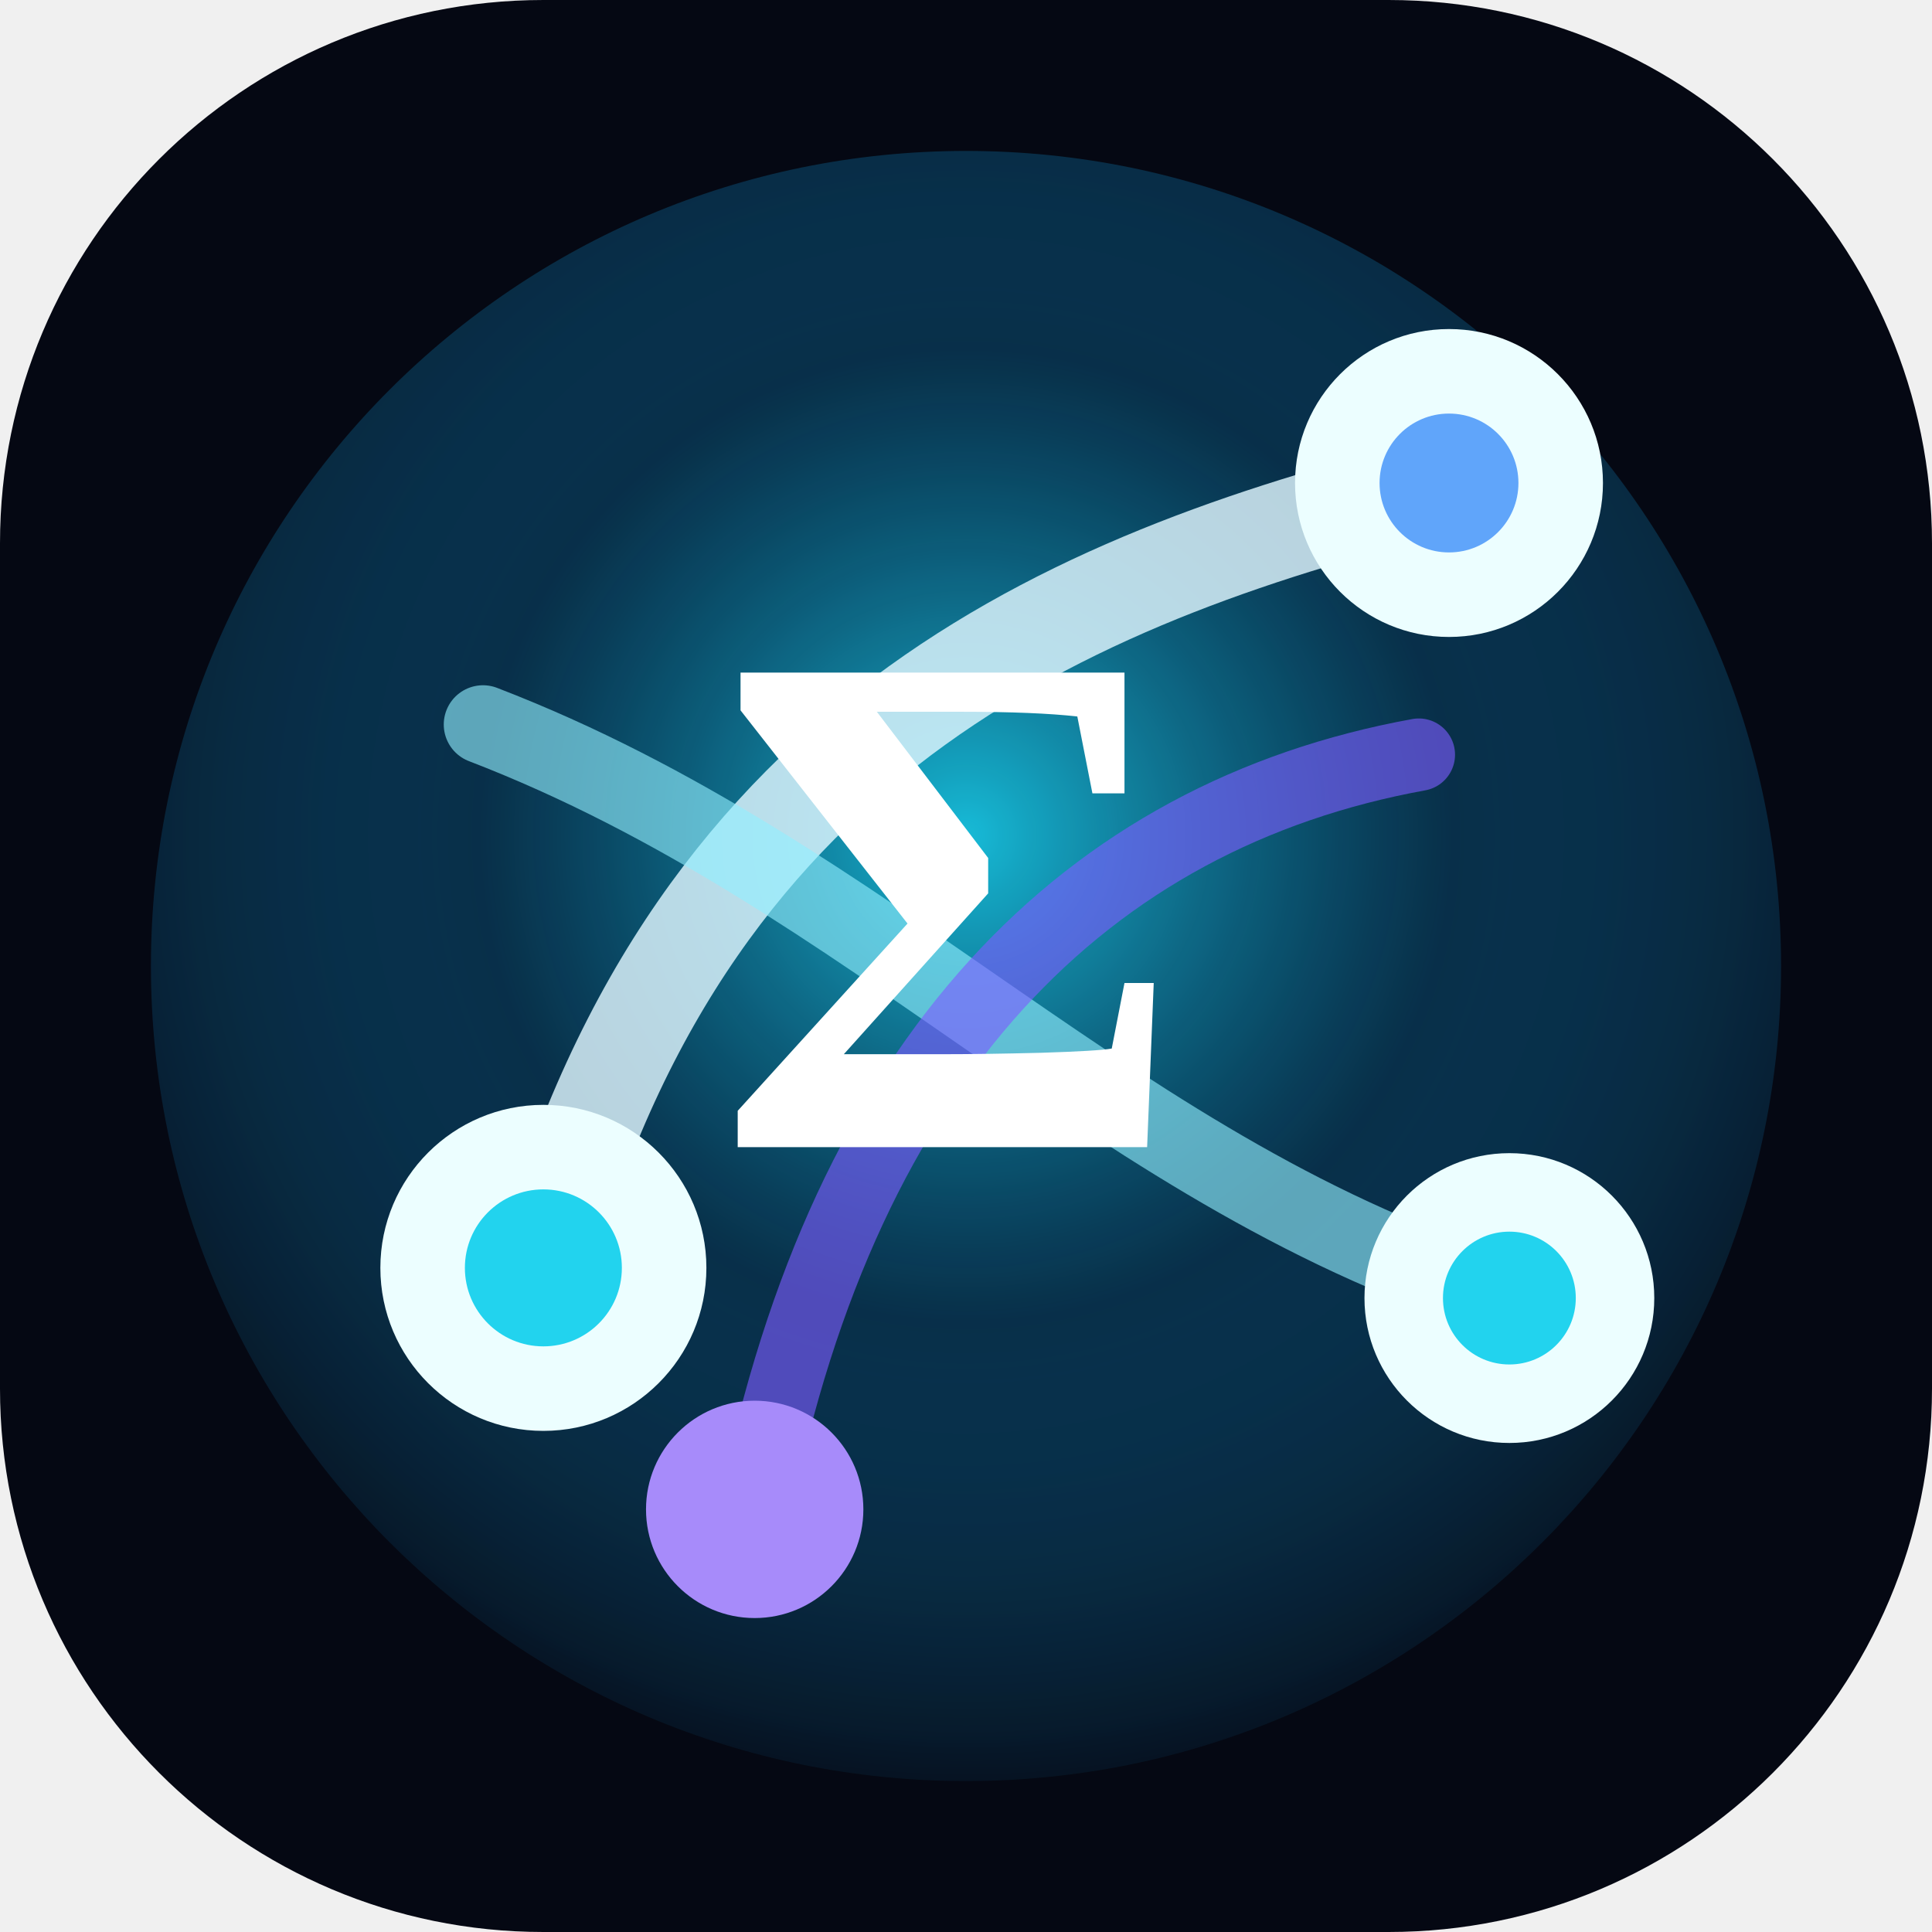
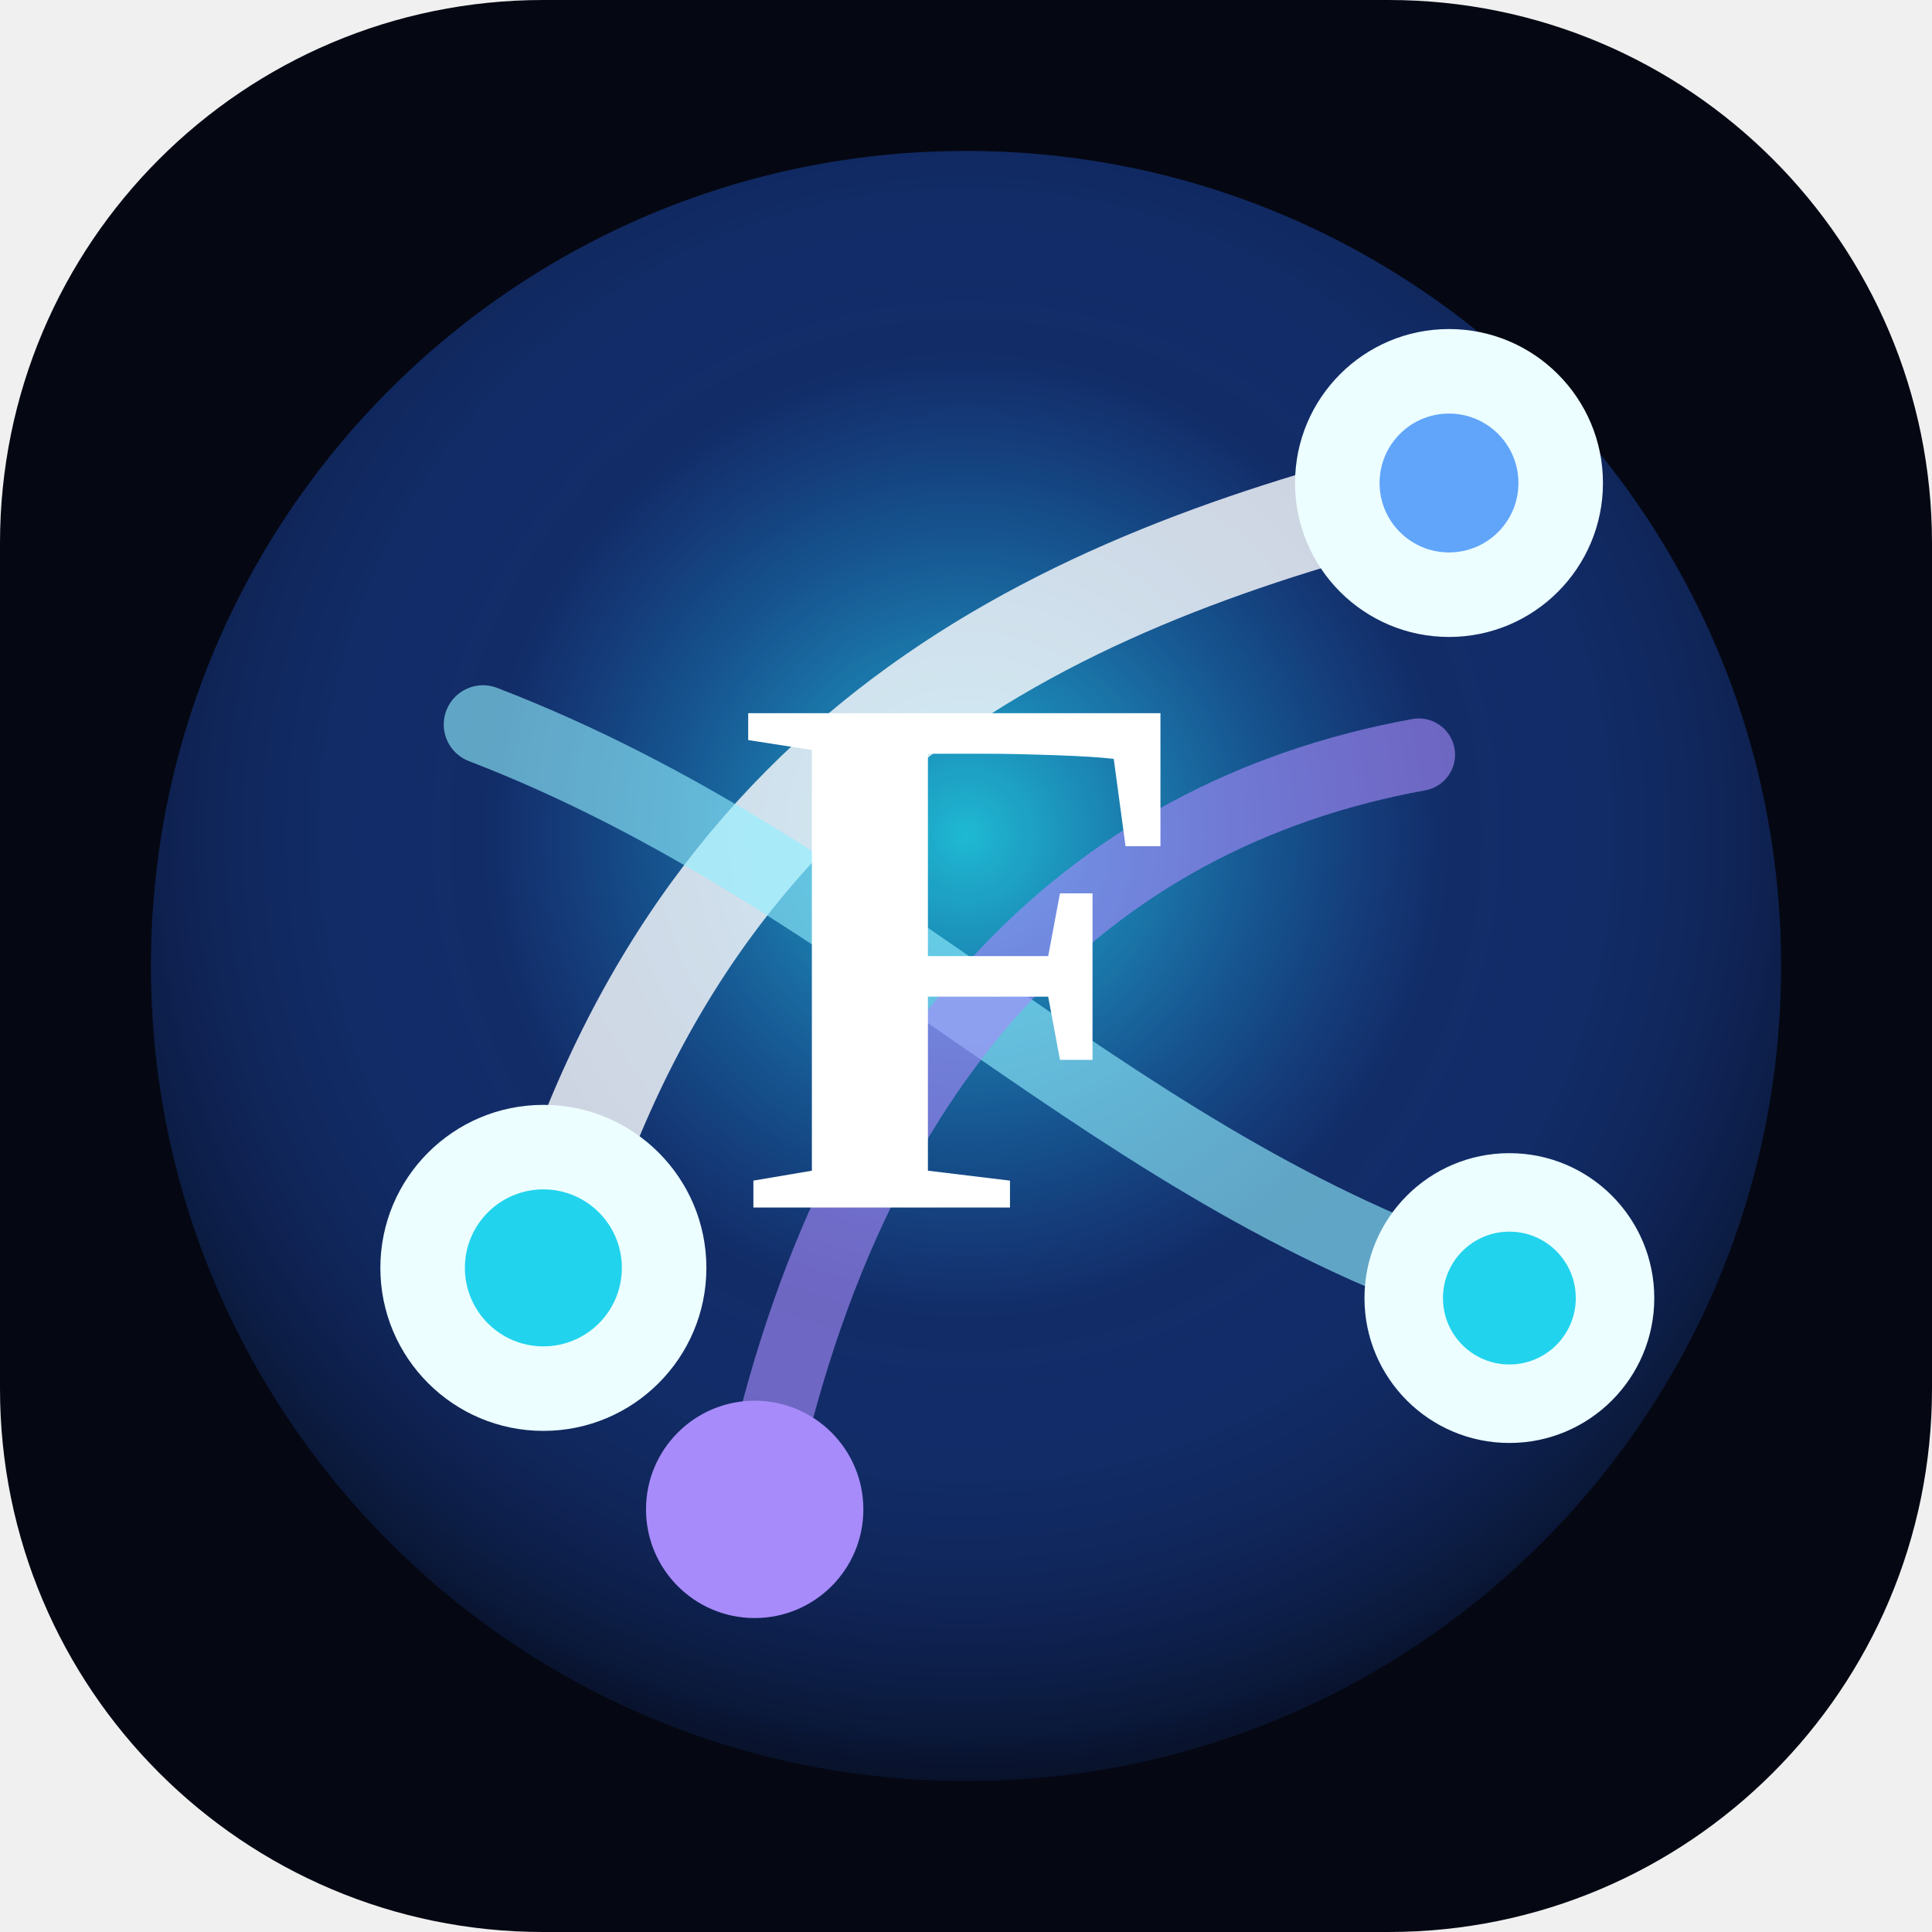
- <svg xmlns="http://www.w3.org/2000/svg" viewBox="0 0 64 64" role="img" aria-label="LitGraph-RAG">
+ <svg xmlns="http://www.w3.org/2000/svg" viewBox="0 0 64 64" role="img" aria-label="Formula Atlas">
  <defs>
    <radialGradient id="glow" cx="50%" cy="42%" r="62%">
-       <stop offset="0%" stop-color="#1bdfff" stop-opacity="0.9" />
-       <stop offset="48%" stop-color="#0b6e9f" stop-opacity="0.42" />
+       <stop offset="0%" stop-color="#22d3ee" stop-opacity="0.95" />
+       <stop offset="48%" stop-color="#2563eb" stop-opacity="0.42" />
      <stop offset="100%" stop-color="#050813" stop-opacity="1" />
    </radialGradient>
    <linearGradient id="edge" x1="8" y1="8" x2="56" y2="56">
-       <stop offset="0%" stop-color="#dff7ff" />
-       <stop offset="100%" stop-color="#39d9ff" />
+       <stop offset="0%" stop-color="#f8fafc" />
+       <stop offset="100%" stop-color="#22d3ee" />
    </linearGradient>
  </defs>
  <rect width="64" height="64" rx="18" fill="#050813" />
  <circle cx="32" cy="32" r="27" fill="url(#glow)" opacity="0.92" />
  <path d="M18 42 C23 24 36 19 48 16" fill="none" stroke="url(#edge)" stroke-width="3.2" stroke-linecap="round" opacity="0.82" />
  <path d="M16 24 C29 29 37 39 50 43" fill="none" stroke="#91efff" stroke-width="2.6" stroke-linecap="round" opacity="0.62" />
-   <path d="M25 50 C28 35 36 27 47 25" fill="none" stroke="#7c5cff" stroke-width="2.4" stroke-linecap="round" opacity="0.62" />
+   <path d="M25 50 C28 35 36 27 47 25" fill="none" stroke="#a78bfa" stroke-width="2.4" stroke-linecap="round" opacity="0.62" />
  <circle cx="18" cy="42" r="5.4" fill="#ecfeff" />
  <circle cx="18" cy="42" r="2.6" fill="#22d3ee" />
  <circle cx="48" cy="16" r="5.1" fill="#ecfeff" />
  <circle cx="48" cy="16" r="2.3" fill="#60a5fa" />
  <circle cx="50" cy="43" r="4.8" fill="#ecfeff" />
  <circle cx="50" cy="43" r="2.2" fill="#22d3ee" />
  <circle cx="25" cy="50" r="3.6" fill="#a78bfa" />
-   <text x="31.5" y="38" text-anchor="middle" font-family="Georgia, 'Times New Roman', serif" font-size="24" font-weight="700" fill="#ffffff">Σ</text>
+   <text x="32" y="40" text-anchor="middle" font-family="Georgia, 'Times New Roman', serif" font-size="25" font-weight="700" fill="#ffffff">F</text>
</svg>
